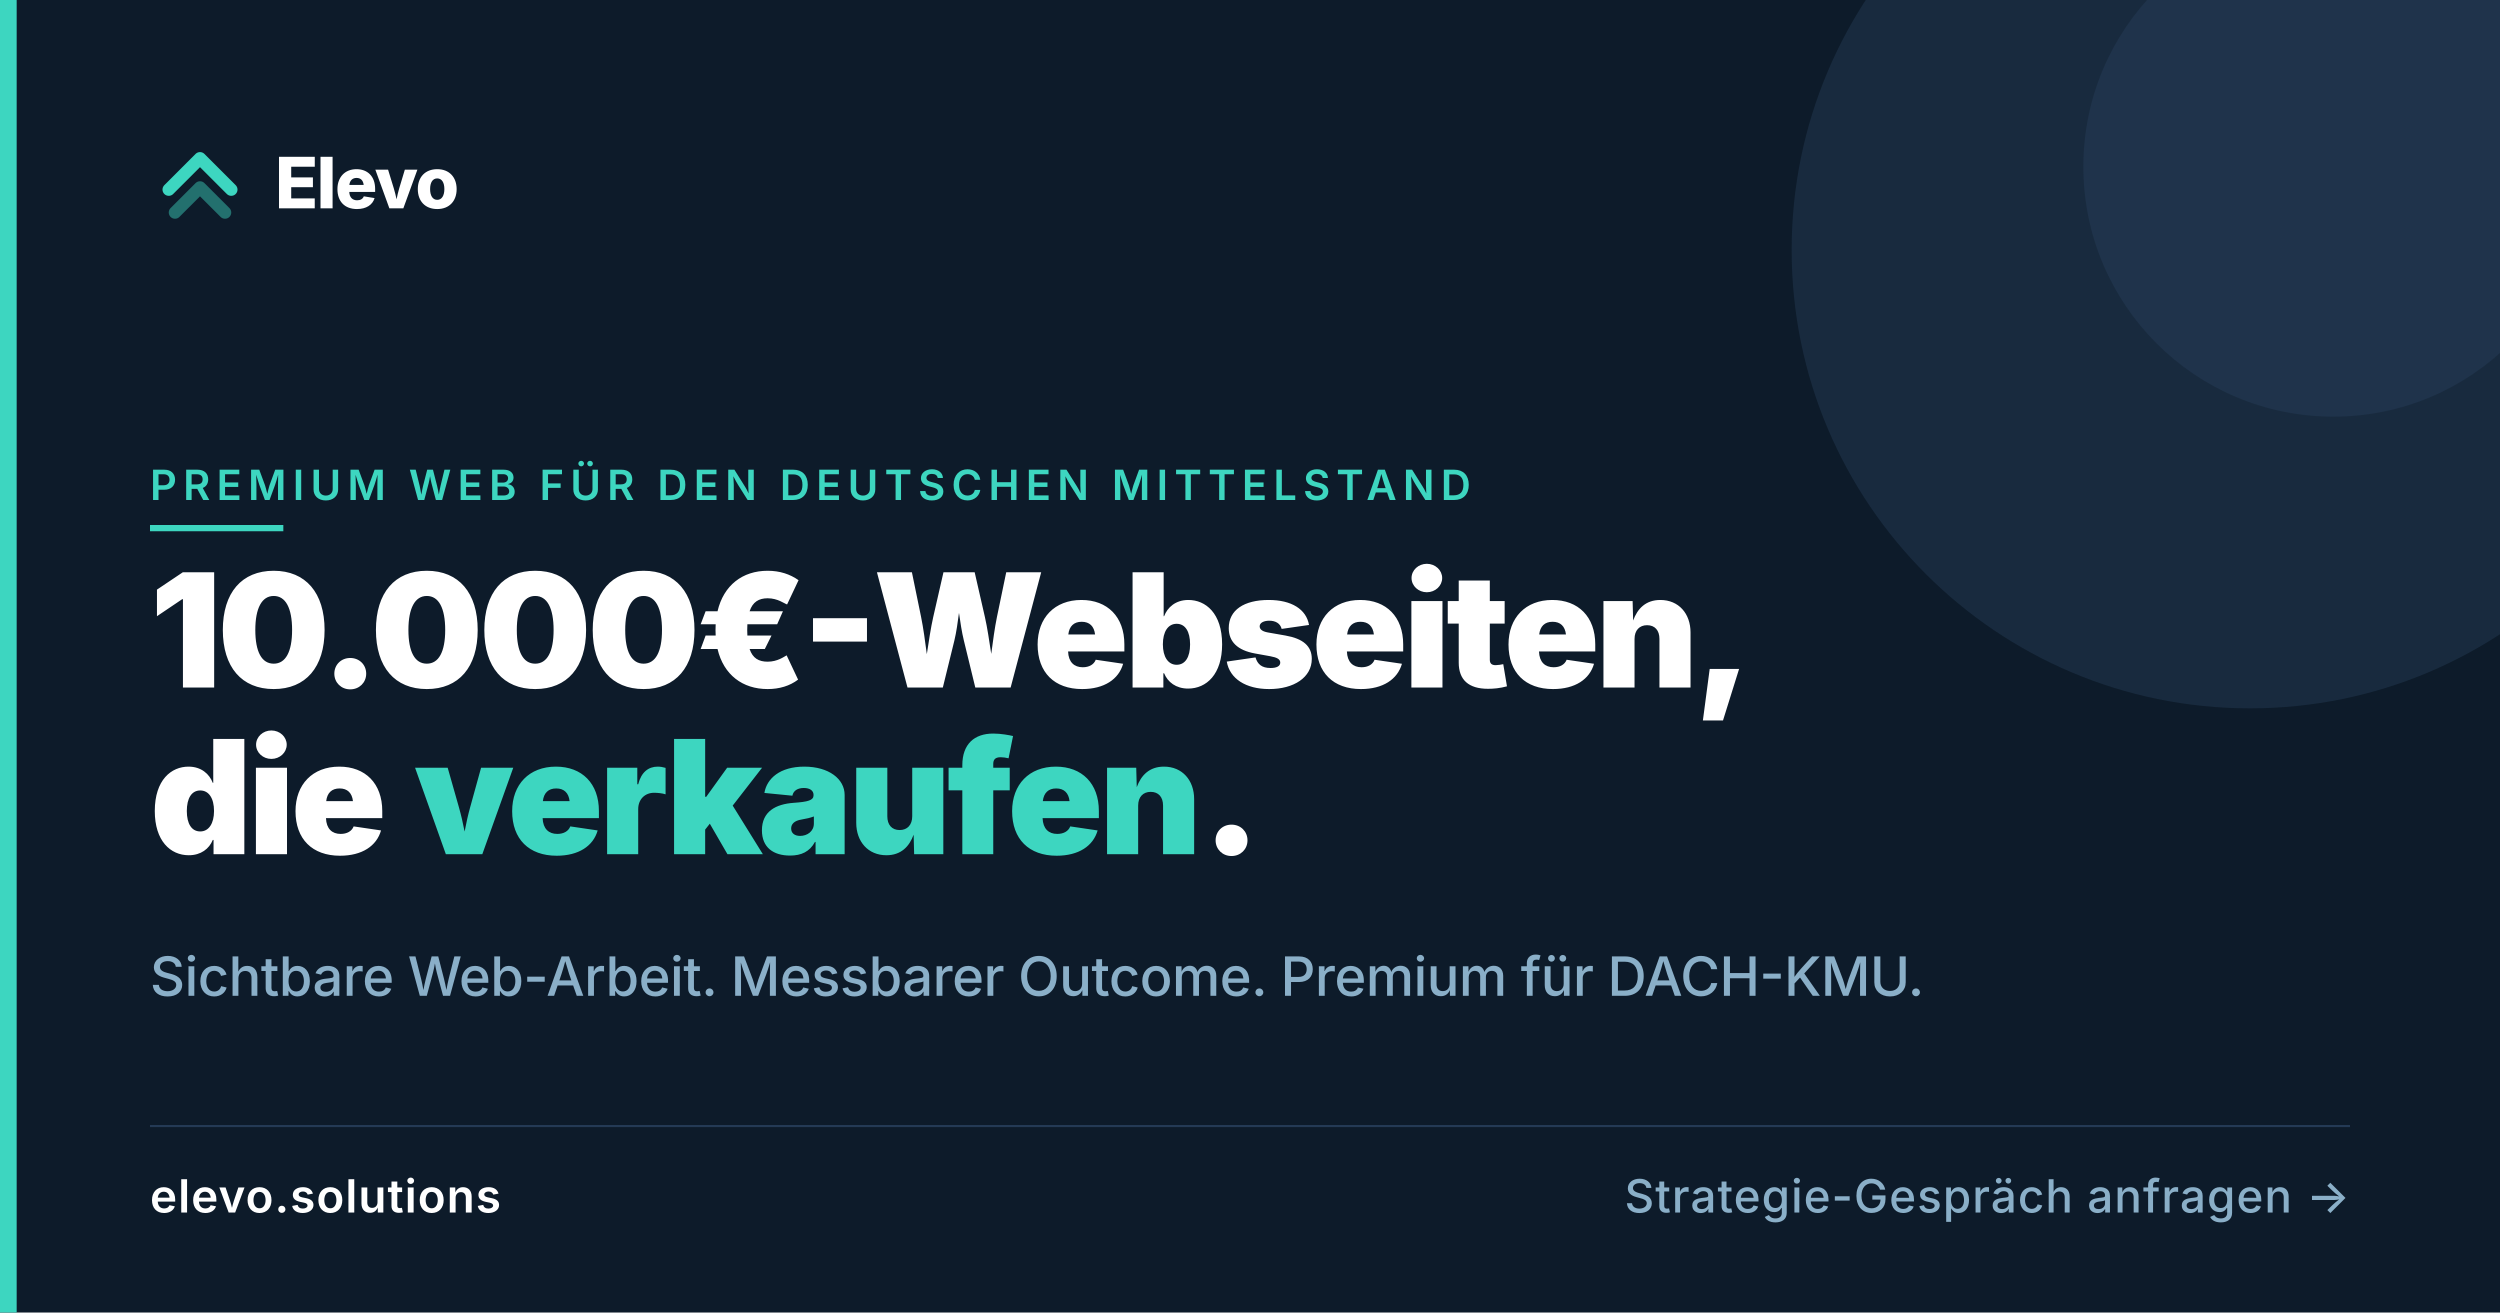
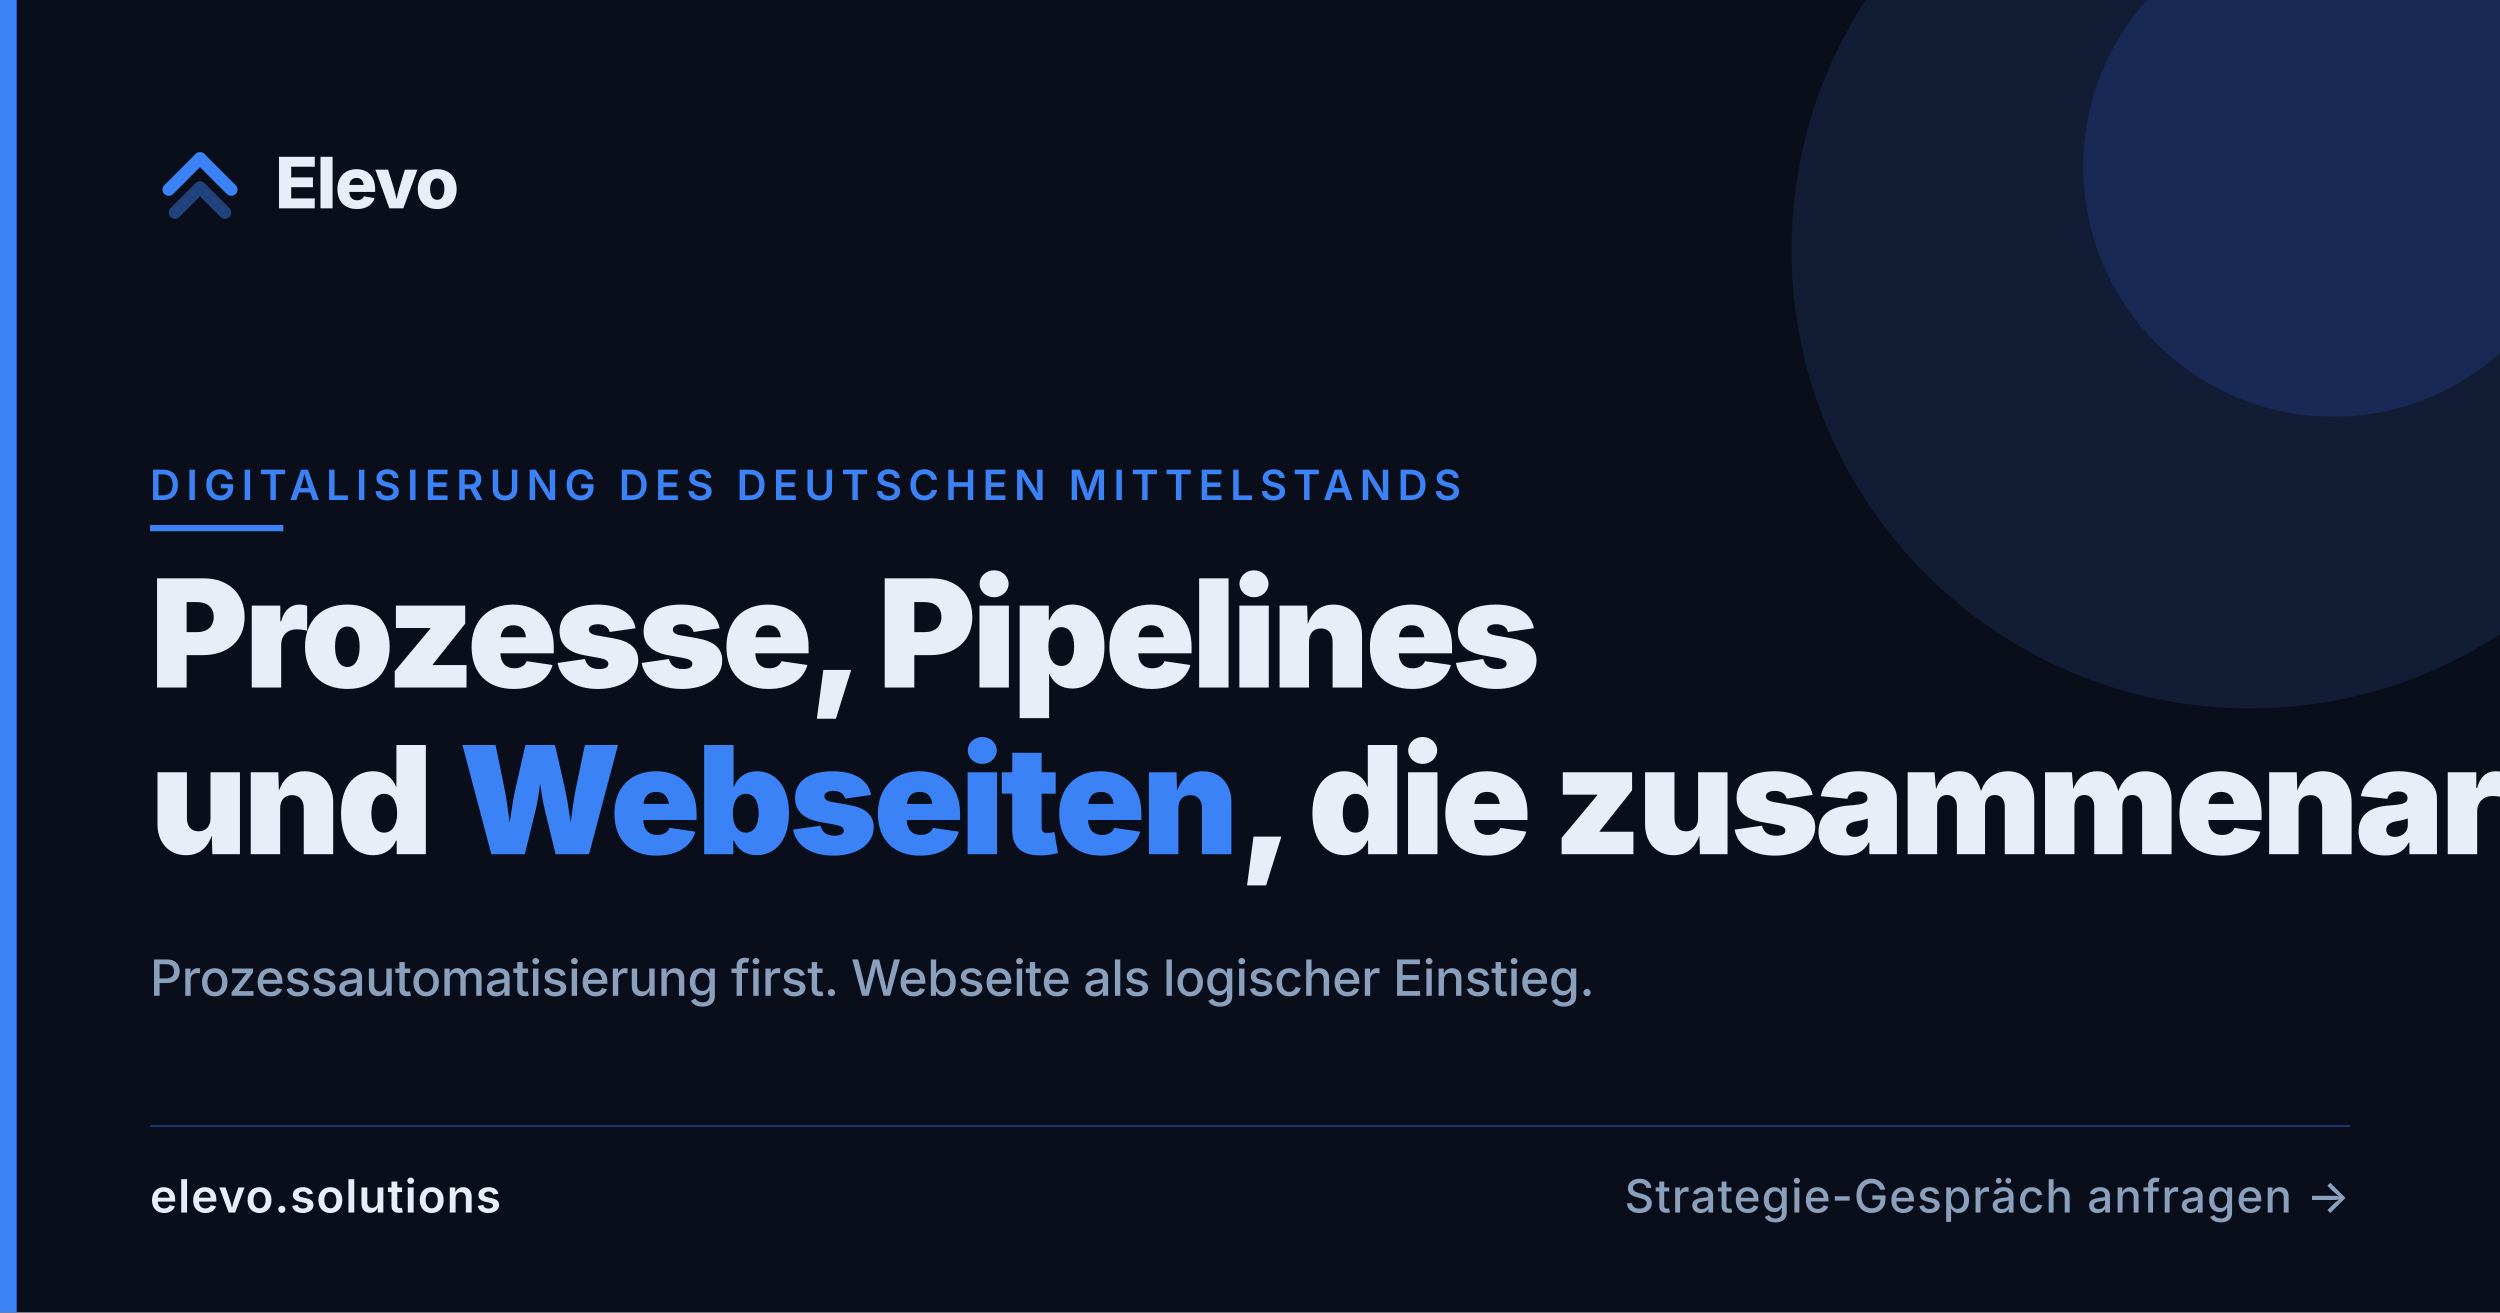
<svg xmlns="http://www.w3.org/2000/svg" viewBox="0 0 1200 630" width="1200" height="630" font-family="'Inter','Helvetica Neue',Arial,sans-serif">
-   <rect width="1200" height="630" fill="#0D1B2A" />
-   <circle cx="1080" cy="120" r="220" fill="#1A2D42" opacity="0.85" />
-   <circle cx="1120" cy="80" r="120" fill="#243A55" opacity="0.55" />
-   <rect x="0" y="0" width="8" height="630" fill="#3DD6C0" />
+   <rect width="1200" height="630" fill="#0A0E1A" />
+   <circle cx="1080" cy="120" r="220" fill="#14203A" opacity="0.85" />
+   <circle cx="1120" cy="80" r="120" fill="#1E3370" opacity="0.55" />
+   <rect x="0" y="0" width="8" height="630" fill="#3B82F6" />
  <g transform="translate(72 64)">
    <g transform="translate(0 0)">
-       <path d="M9 27 L24 12 L39 27" fill="none" stroke="#3DD6C0" stroke-width="6" stroke-linecap="round" stroke-linejoin="round" />
-       <path d="M12 38 L24 26 L36 38" fill="none" stroke="#3DD6C0" stroke-width="6" stroke-linecap="round" stroke-linejoin="round" opacity="0.45" />
+       <path d="M9 27 L24 12 L39 27" fill="none" stroke="#3B82F6" stroke-width="6" stroke-linecap="round" stroke-linejoin="round" />
+       <path d="M12 38 L24 26 L36 38" fill="none" stroke="#3B82F6" stroke-width="6" stroke-linecap="round" stroke-linejoin="round" opacity="0.45" />
    </g>
-     <text x="60" y="36" font-size="34" font-weight="800" fill="#FFFFFF" letter-spacing="-0.8">Elevo</text>
+     <text x="60" y="36" font-size="34" font-weight="800" fill="#E8EEF7" letter-spacing="-0.8">Elevo</text>
  </g>
-   <text x="72" y="240" font-size="20" font-weight="600" fill="#3DD6C0" letter-spacing="3">PREMIUM WEB FÜR DEN DEUTSCHEN MITTELSTAND</text>
-   <rect x="72" y="252" width="64" height="3" fill="#3DD6C0" />
-   <text x="72" y="330" font-size="76" font-weight="900" fill="#FFFFFF" letter-spacing="-2">10.000€-Webseiten,</text>
-   <text x="72" y="410" font-size="76" font-weight="900" fill="#FFFFFF" letter-spacing="-2">die <tspan fill="#3DD6C0">verkaufen</tspan>.</text>
-   <text x="72" y="478" font-size="26" font-weight="500" fill="#8AAFC8" letter-spacing="-0.2">Sichtbare Web-Arbeit. Messbarer Outcome. Premium für DACH-KMU.</text>
-   <rect x="72" y="540" width="1056" height="1" fill="#243A55" />
-   <text x="72" y="582" font-size="22" font-weight="600" fill="#FFFFFF" letter-spacing="0.5">elevo.solutions</text>
-   <text x="1128" y="582" font-size="22" font-weight="500" fill="#8AAFC8" letter-spacing="0.5" text-anchor="end">Strategie-Gespräch anfragen →</text>
+   <text x="72" y="240" font-size="20" font-weight="600" fill="#3B82F6" letter-spacing="3">DIGITALISIERUNG DES DEUTSCHEN MITTELSTANDS</text>
+   <rect x="72" y="252" width="64" height="3" fill="#3B82F6" />
+   <text x="72" y="330" font-size="72" font-weight="900" fill="#E8EEF7" letter-spacing="-2">Prozesse, Pipelines</text>
+   <text x="72" y="410" font-size="72" font-weight="900" fill="#E8EEF7" letter-spacing="-2">und <tspan fill="#3B82F6">Webseiten</tspan>, die zusammenarbeiten.</text>
+   <text x="72" y="478" font-size="24" font-weight="500" fill="#8AA0BD" letter-spacing="-0.2">Prozessautomatisierung first. Webseite als logischer Einstieg.</text>
+   <rect x="72" y="540" width="1056" height="1" fill="#1E3370" />
+   <text x="72" y="582" font-size="22" font-weight="600" fill="#E8EEF7" letter-spacing="0.5">elevo.solutions</text>
+   <text x="1128" y="582" font-size="22" font-weight="500" fill="#8AA0BD" letter-spacing="0.5" text-anchor="end">Strategie-Gespräch anfragen →</text>
</svg>
